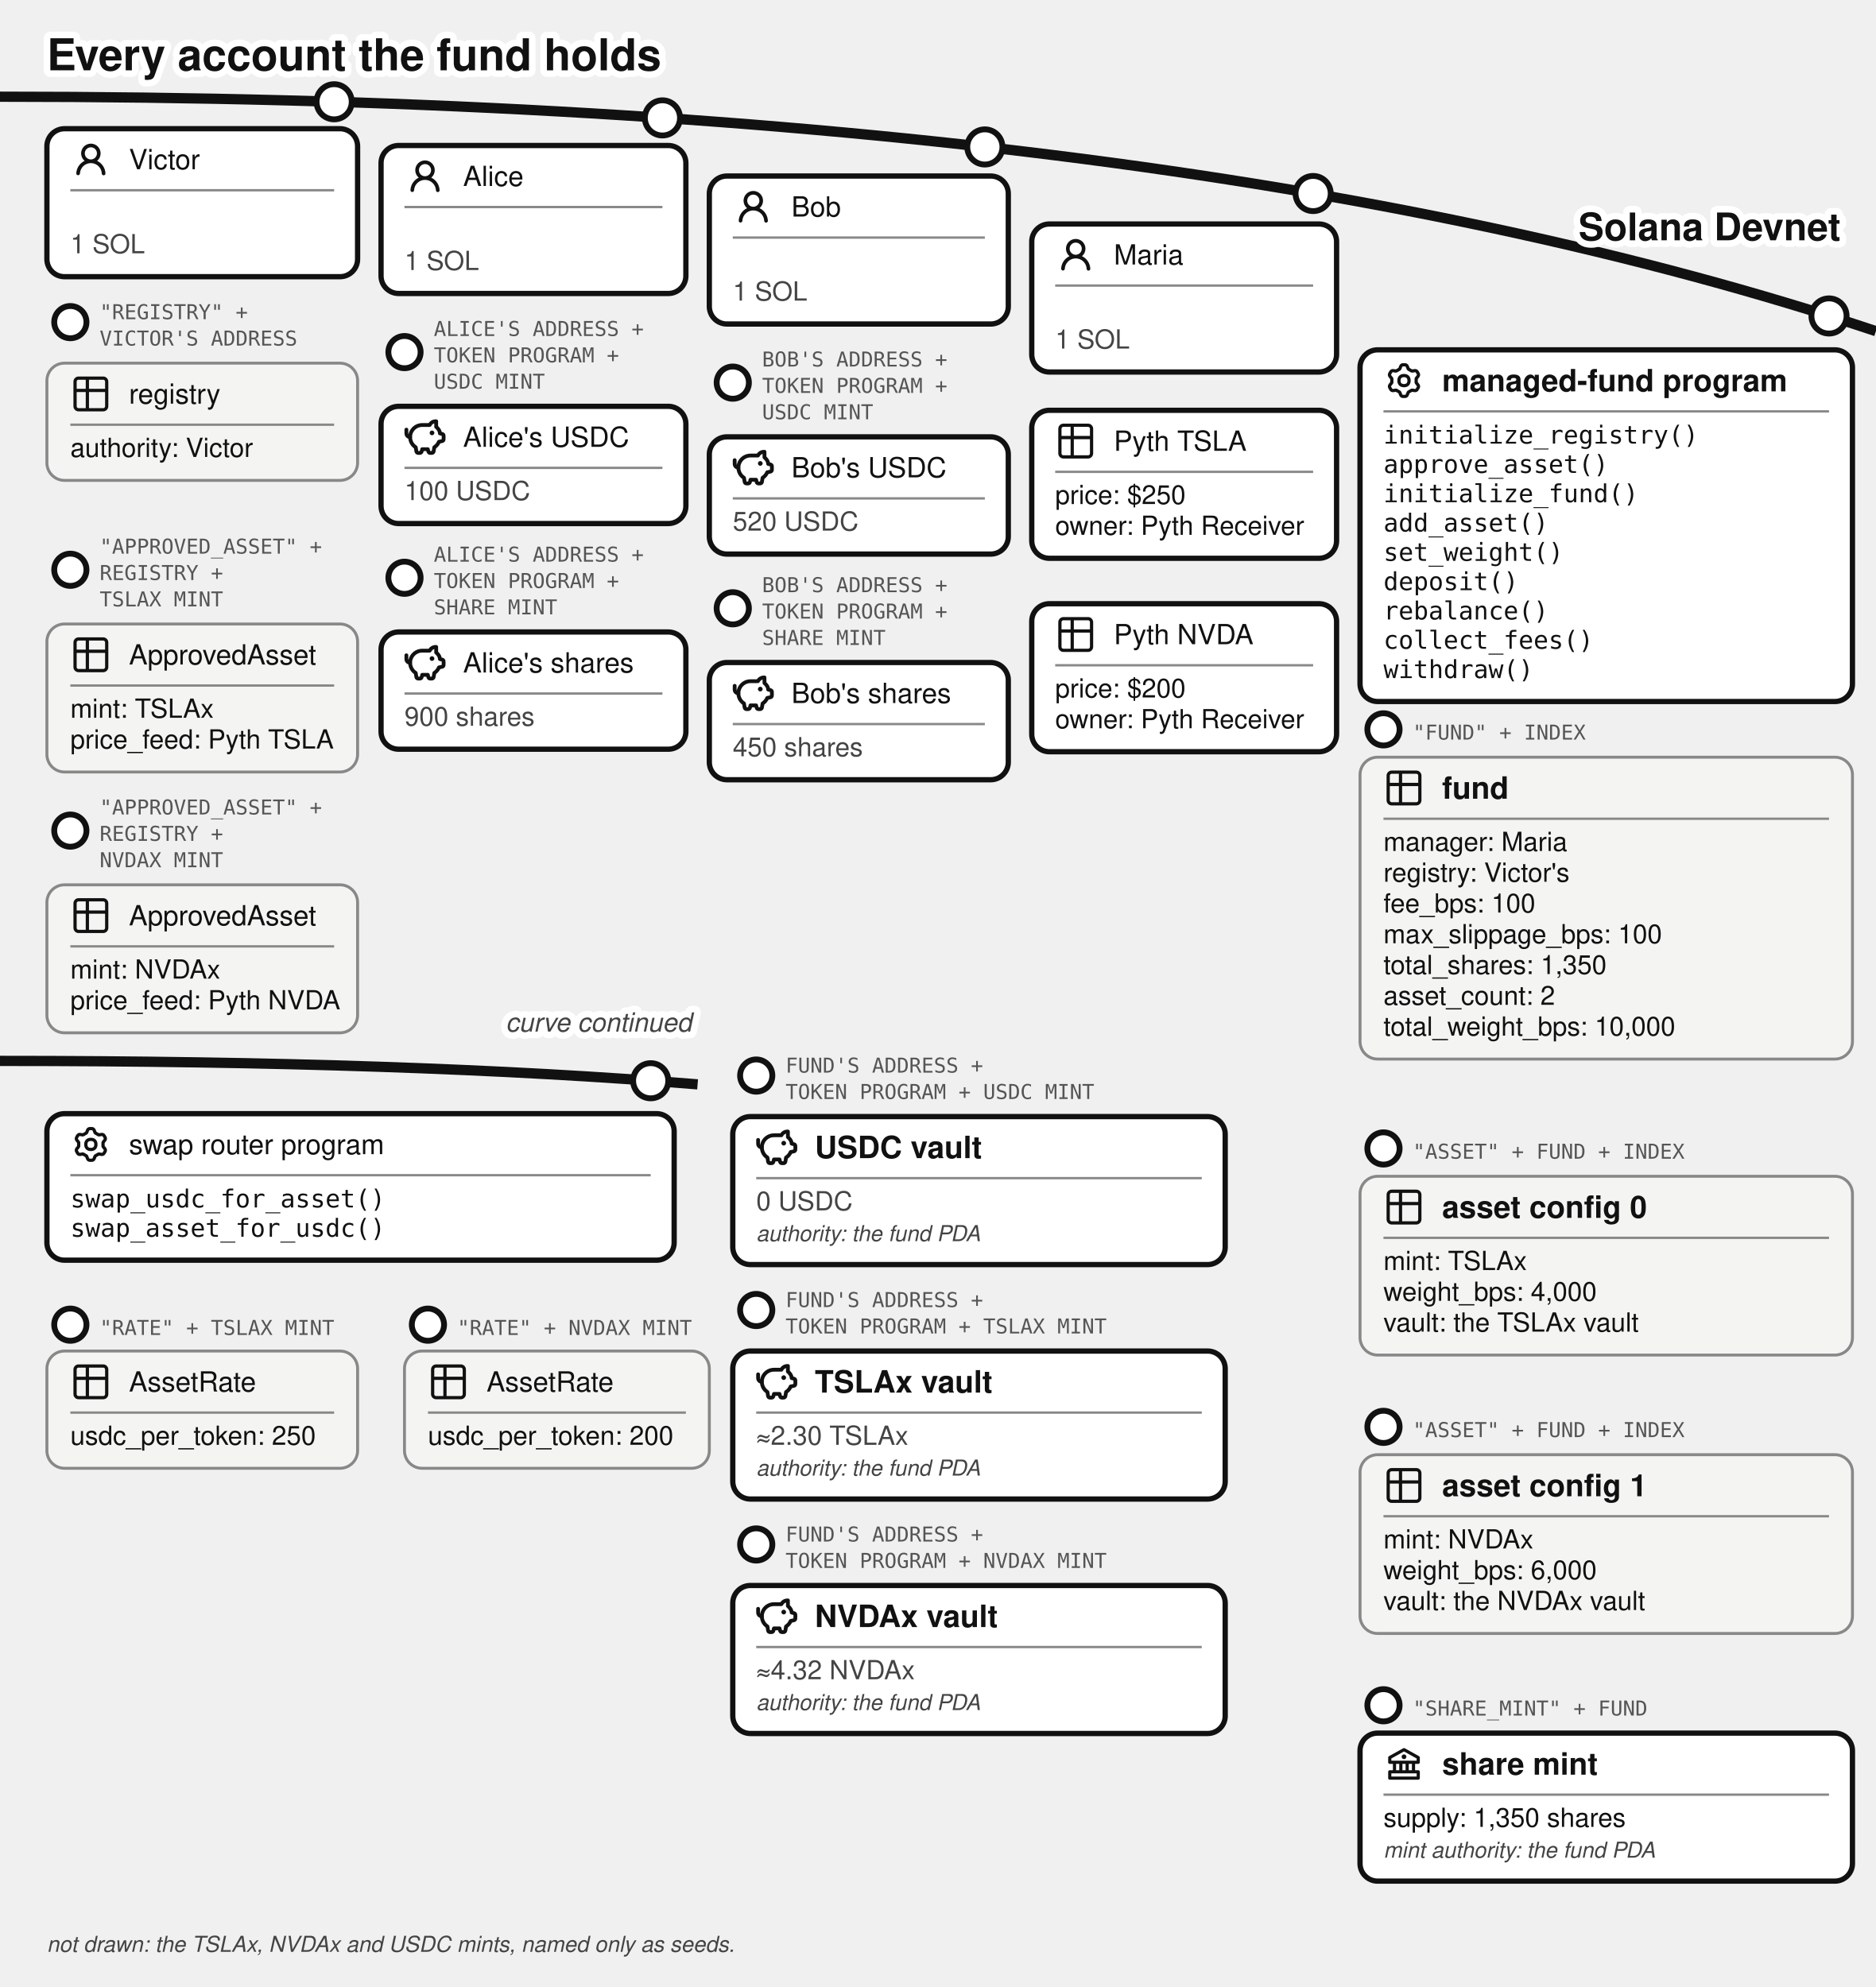
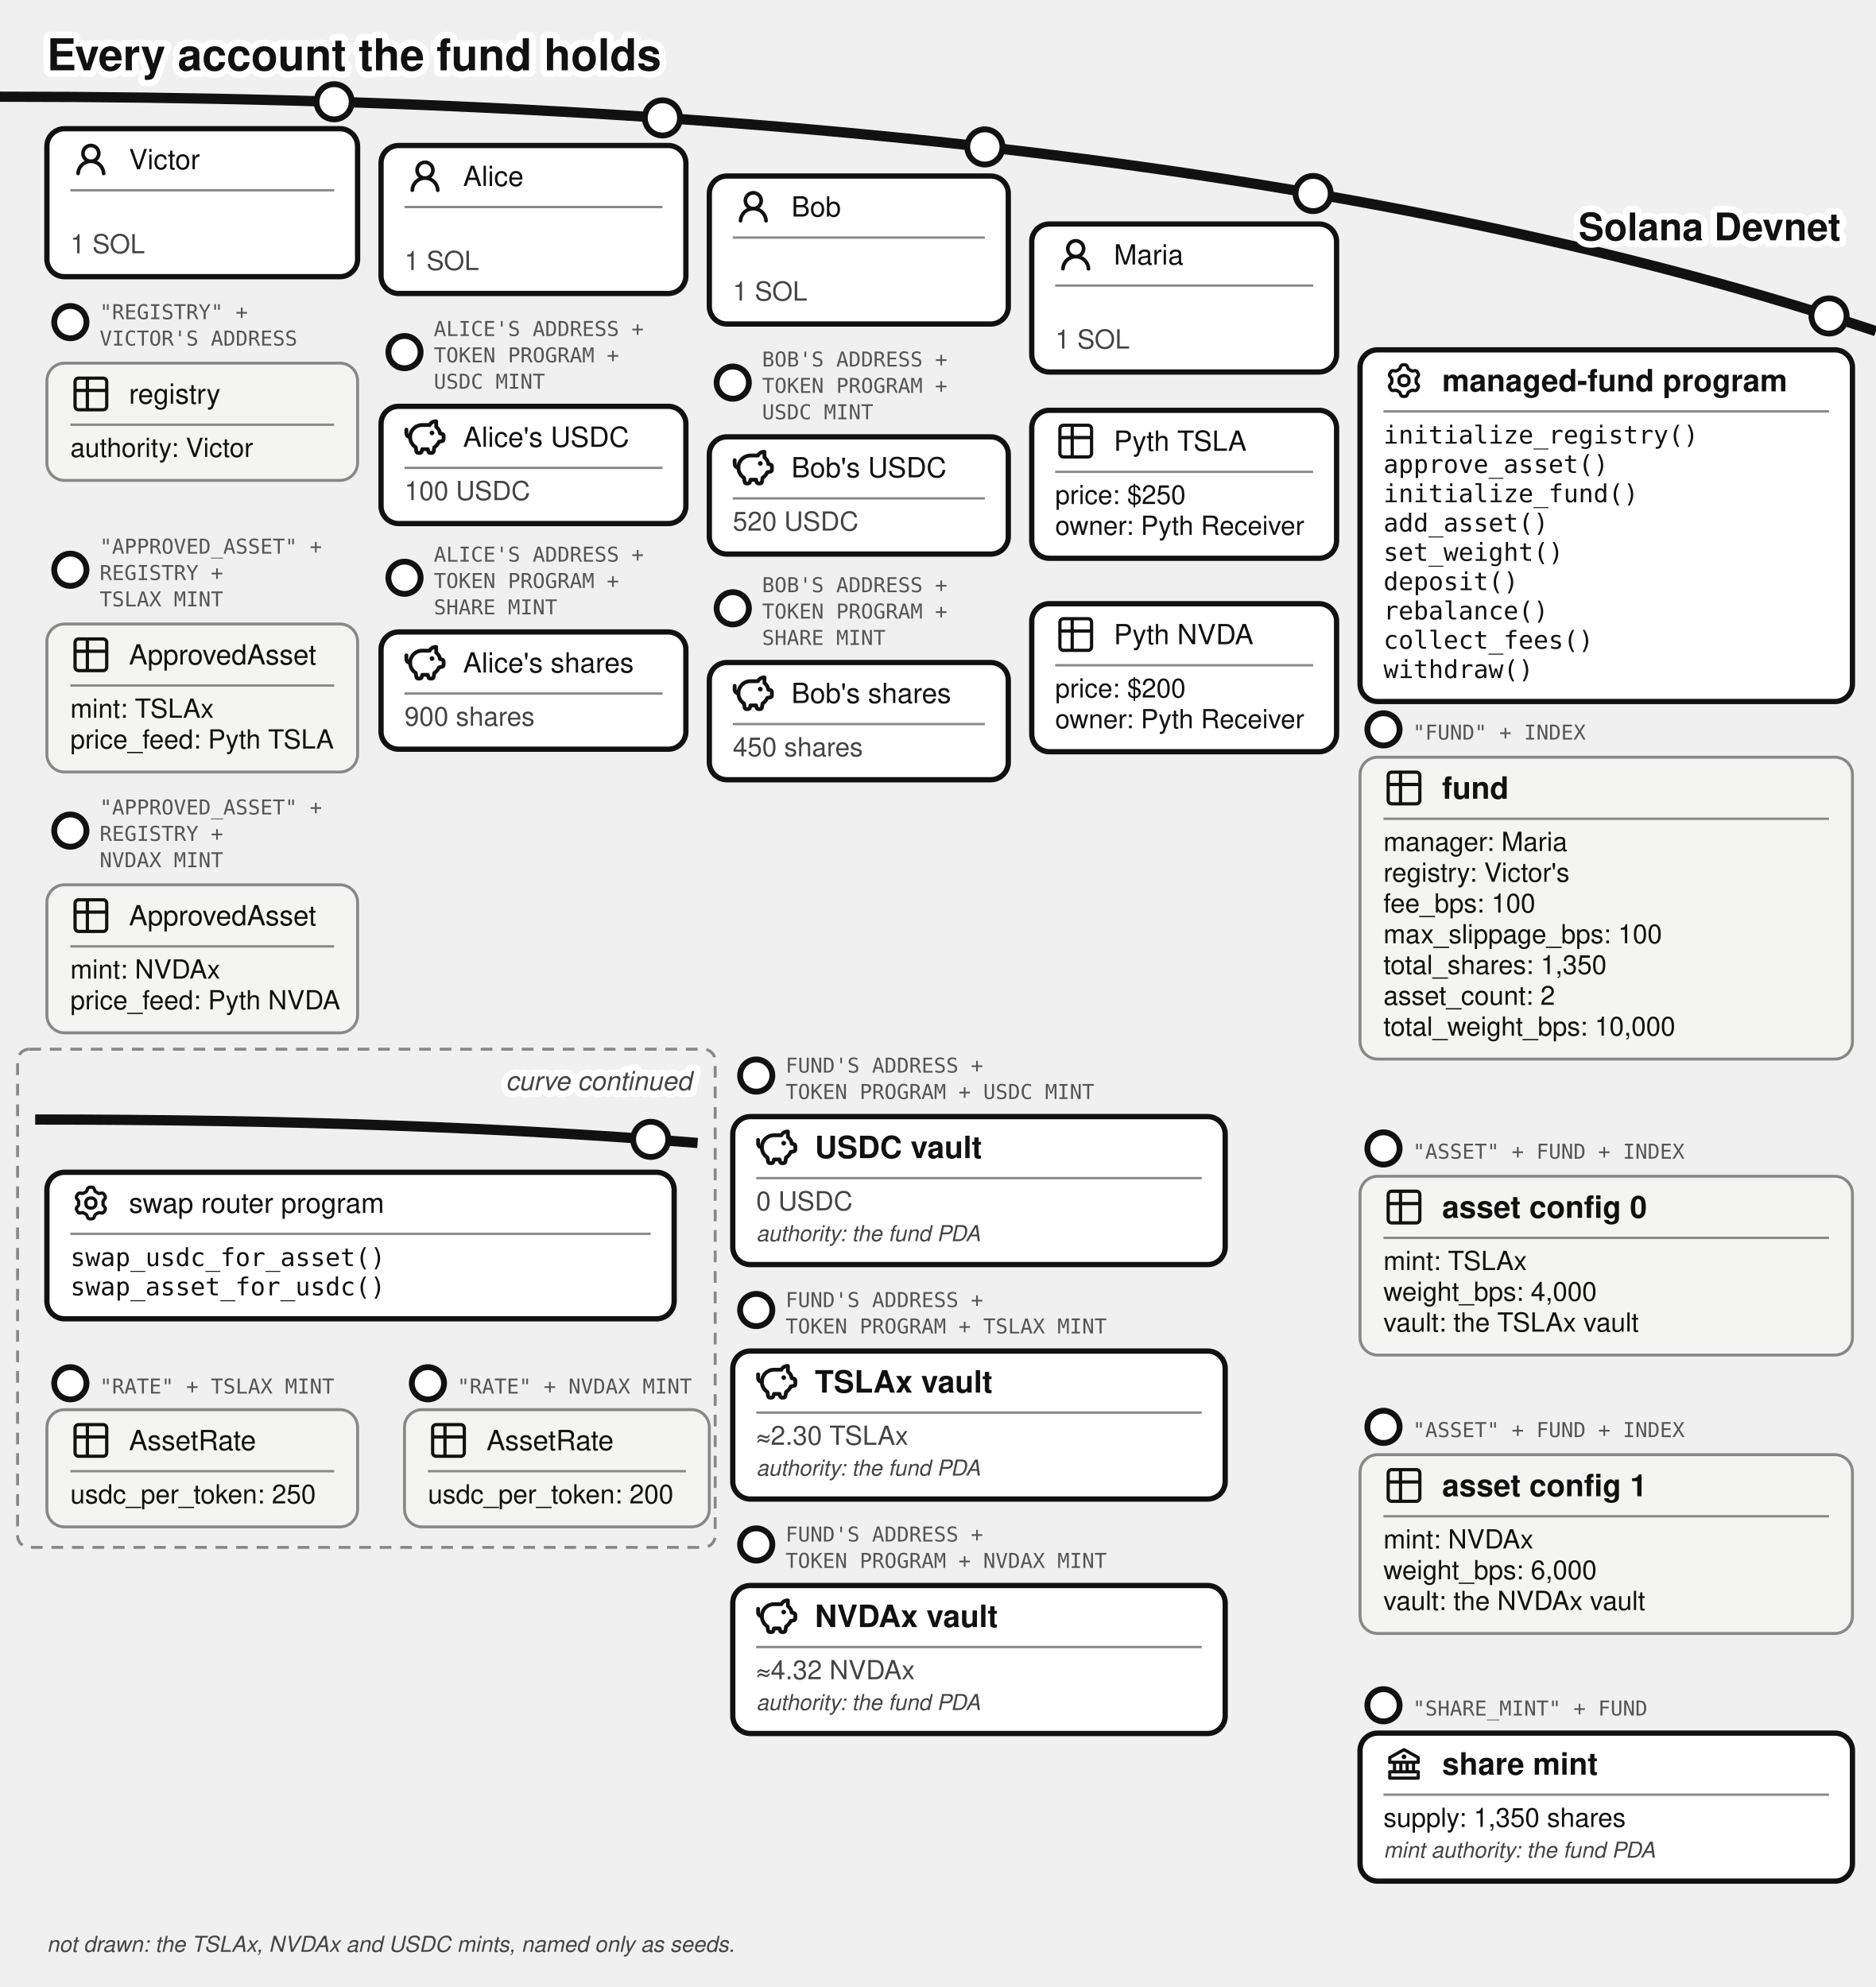
<svg xmlns="http://www.w3.org/2000/svg" viewBox="0 0 640 678" font-family="'Denim INK', Helvetica, Arial, sans-serif" fill="#111">
  <text stroke="#fff" stroke-width="4.5" paint-order="stroke" stroke-linejoin="round" x="16" y="24" font-size="15" font-weight="bold">Every account the fund holds</text>
  <path d="M 0,33 Q 400,33 640,113" fill="none" stroke="#111" stroke-width="3.5" />
  <text stroke="#fff" stroke-width="4.5" paint-order="stroke" stroke-linejoin="round" x="628" y="82" font-size="13" fill="#111" font-weight="bold" text-anchor="end">Solana Devnet</text>
  <g>
    <circle cx="114" cy="34.724" r="6" fill="#fff" stroke="#111" stroke-width="2" />
    <rect x="16" y="43.917" width="106" height="50.5" rx="6" fill="#fff" stroke="#111" stroke-width="1.8" />
    <g transform="translate(24,47.4168)">
      <g transform="translate(0.36,0.767) scale(0.8301)" fill="#111">
        <path d="M10.561 8.073a6 6 0 0 1 3.432 5.142a.75.75 0 1 1-1.498.07a4.5 4.5 0 0 0-8.99 0a.75.75 0 0 1-1.498-.07a6 6 0 0 1 3.431-5.142a3.999 3.999 0 1 1 5.123 0M10.5 5a2.5 2.5 0 1 0-5 0a2.5 2.5 0 0 0 5 0" />
      </g>
    </g>
    <text x="44" y="57.742" font-size="9.5">Victor</text>
    <line x1="24" y1="64.917" x2="114" y2="64.917" stroke="#888" stroke-width="0.8" />
    <text x="24" y="86.417" font-size="9" fill="#444">1 SOL</text>
  </g>
  <g>
    <circle cx="24" cy="109.917" r="5.5" fill="#fff" stroke="#111" stroke-width="2" />
    <text x="34" y="108.917" font-size="7" font-family="'DejaVu Sans Mono', monospace" fill="#555">"REGISTRY" +</text>
    <text x="34" y="117.917" font-size="7" font-family="'DejaVu Sans Mono', monospace" fill="#555">VICTOR'S ADDRESS</text>
    <rect x="16" y="123.917" width="106" height="40" rx="6" fill="#f4f4f2" stroke="#888" />
    <g transform="translate(24,127.417)">
      <g transform="translate(-0.195,-0.195) scale(0.6)" fill="none" stroke="#111" stroke-linecap="round" stroke-linejoin="round" stroke-width="1.843">
        <path d="M3 5a2 2 0 0 1 2-2h14a2 2 0 0 1 2 2v14a2 2 0 0 1-2 2H5a2 2 0 0 1-2-2zm0 5h18M10 3v18" />
      </g>
    </g>
    <text x="44" y="137.742" font-size="9.5">registry</text>
    <line x1="24" y1="144.917" x2="114" y2="144.917" stroke="#888" stroke-width="0.8" />
    <text x="24" y="155.917" font-size="9">authority: Victor</text>
  </g>
  <g>
    <circle cx="24" cy="194.417" r="5.5" fill="#fff" stroke="#111" stroke-width="2" />
    <text x="34" y="188.917" font-size="7" font-family="'DejaVu Sans Mono', monospace" fill="#555">"APPROVED_ASSET" +</text>
    <text x="34" y="197.917" font-size="7" font-family="'DejaVu Sans Mono', monospace" fill="#555">REGISTRY +</text>
    <text x="34" y="206.917" font-size="7" font-family="'DejaVu Sans Mono', monospace" fill="#555">TSLAX MINT</text>
    <rect x="16" y="212.917" width="106" height="50.5" rx="6" fill="#f4f4f2" stroke="#888" />
    <g transform="translate(24,216.417)">
      <g transform="translate(-0.195,-0.195) scale(0.6)" fill="none" stroke="#111" stroke-linecap="round" stroke-linejoin="round" stroke-width="1.843">
        <path d="M3 5a2 2 0 0 1 2-2h14a2 2 0 0 1 2 2v14a2 2 0 0 1-2 2H5a2 2 0 0 1-2-2zm0 5h18M10 3v18" />
      </g>
    </g>
    <text x="44" y="226.742" font-size="9.5">ApprovedAsset</text>
    <line x1="24" y1="233.917" x2="114" y2="233.917" stroke="#888" stroke-width="0.8" />
    <text x="24" y="244.917" font-size="9">mint: TSLAx</text>
    <text x="24" y="255.417" font-size="9">price_feed: Pyth TSLA</text>
  </g>
  <g>
    <circle cx="24" cy="283.417" r="5.5" fill="#fff" stroke="#111" stroke-width="2" />
    <text x="34" y="277.917" font-size="7" font-family="'DejaVu Sans Mono', monospace" fill="#555">"APPROVED_ASSET" +</text>
    <text x="34" y="286.917" font-size="7" font-family="'DejaVu Sans Mono', monospace" fill="#555">REGISTRY +</text>
    <text x="34" y="295.917" font-size="7" font-family="'DejaVu Sans Mono', monospace" fill="#555">NVDAX MINT</text>
    <rect x="16" y="301.917" width="106" height="50.5" rx="6" fill="#f4f4f2" stroke="#888" />
    <g transform="translate(24,305.417)">
      <g transform="translate(-0.195,-0.195) scale(0.6)" fill="none" stroke="#111" stroke-linecap="round" stroke-linejoin="round" stroke-width="1.843">
        <path d="M3 5a2 2 0 0 1 2-2h14a2 2 0 0 1 2 2v14a2 2 0 0 1-2 2H5a2 2 0 0 1-2-2zm0 5h18M10 3v18" />
      </g>
    </g>
    <text x="44" y="315.742" font-size="9.5">ApprovedAsset</text>
    <line x1="24" y1="322.917" x2="114" y2="322.917" stroke="#888" stroke-width="0.8" />
    <text x="24" y="333.917" font-size="9">mint: NVDAx</text>
    <text x="24" y="344.417" font-size="9">price_feed: Pyth NVDA</text>
  </g>
  <g>
    <circle cx="226" cy="40.227" r="6" fill="#fff" stroke="#111" stroke-width="2" />
    <rect x="130" y="49.644" width="104" height="50.5" rx="6" fill="#fff" stroke="#111" stroke-width="1.8" />
    <g transform="translate(138,53.1439)">
      <g transform="translate(0.36,0.767) scale(0.8301)" fill="#111">
        <path d="M10.561 8.073a6 6 0 0 1 3.432 5.142a.75.75 0 1 1-1.498.07a4.5 4.5 0 0 0-8.99 0a.75.75 0 0 1-1.498-.07a6 6 0 0 1 3.431-5.142a3.999 3.999 0 1 1 5.123 0M10.5 5a2.5 2.5 0 1 0-5 0a2.5 2.5 0 0 0 5 0" />
      </g>
    </g>
    <text x="158" y="63.469" font-size="9.5">Alice</text>
    <line x1="138" y1="70.644" x2="226" y2="70.644" stroke="#888" stroke-width="0.8" />
    <text x="138" y="92.144" font-size="9" fill="#444">1 SOL</text>
  </g>
  <g>
    <circle cx="138" cy="120.144" r="5.5" fill="#fff" stroke="#111" stroke-width="2" />
    <text x="148" y="114.644" font-size="7" font-family="'DejaVu Sans Mono', monospace" fill="#555">ALICE'S ADDRESS +</text>
    <text x="148" y="123.644" font-size="7" font-family="'DejaVu Sans Mono', monospace" fill="#555">TOKEN PROGRAM +</text>
    <text x="148" y="132.644" font-size="7" font-family="'DejaVu Sans Mono', monospace" fill="#555">USDC MINT</text>
    <rect x="130" y="138.644" width="104" height="40" rx="6" fill="#fff" stroke="#111" stroke-width="1.8" />
    <g transform="translate(138,142.144)">
      <g transform="translate(-0.624,-0.624) scale(0.6353)" fill="none" stroke="#111" stroke-linecap="round" stroke-linejoin="round" stroke-width="2.047">
        <path d="M14.5 5.5h-4A6.5 6.5 0 0 0 7 17.478l.288 1.738c.07.423.105.635.202.798a1 1 0 0 0 .49.416c.178.07.392.07.822.07c.397 0 .596 0 .764-.062a1 1 0 0 0 .479-.374c.1-.148.15-.34.246-.727l.209-.837h3l.21.837c.096.386.144.58.245.727a1 1 0 0 0 .479.374c.168.062.367.062.764.062c.43 0 .644 0 .821-.07a1 1 0 0 0 .49-.416c.098-.163.133-.375.203-.798L17 17.478a6.5 6.5 0 0 0 2.502-2.978l.89-.178c.77-.154 1.155-.231 1.381-.508c.227-.276.227-.669.227-1.453v-.3c0-.75 0-1.124-.212-1.396c-.212-.27-.575-.362-1.303-.544L20 10c0-1.5-1.167-2.833-2-3.5v-3h-.264c-1.37 0-2.623.774-3.236 2" />
        <path d="M15.875 9.75h-.125m.25 0a.25.25 0 1 1-.5 0a.25.25 0 0 1 .5 0M2 8v2a2 2 0 0 0 2 2" />
      </g>
    </g>
    <text x="158" y="152.469" font-size="9.5">Alice's USDC</text>
    <line x1="138" y1="159.644" x2="226" y2="159.644" stroke="#888" stroke-width="0.8" />
    <text x="138" y="170.644" font-size="9" fill="#444">100 USDC</text>
  </g>
  <g>
    <circle cx="138" cy="197.144" r="5.5" fill="#fff" stroke="#111" stroke-width="2" />
    <text x="148" y="191.644" font-size="7" font-family="'DejaVu Sans Mono', monospace" fill="#555">ALICE'S ADDRESS +</text>
    <text x="148" y="200.644" font-size="7" font-family="'DejaVu Sans Mono', monospace" fill="#555">TOKEN PROGRAM +</text>
    <text x="148" y="209.644" font-size="7" font-family="'DejaVu Sans Mono', monospace" fill="#555">SHARE MINT</text>
    <rect x="130" y="215.644" width="104" height="40" rx="6" fill="#fff" stroke="#111" stroke-width="1.8" />
    <g transform="translate(138,219.144)">
      <g transform="translate(-0.624,-0.624) scale(0.6353)" fill="none" stroke="#111" stroke-linecap="round" stroke-linejoin="round" stroke-width="2.047">
        <path d="M14.5 5.5h-4A6.5 6.5 0 0 0 7 17.478l.288 1.738c.07.423.105.635.202.798a1 1 0 0 0 .49.416c.178.07.392.07.822.07c.397 0 .596 0 .764-.062a1 1 0 0 0 .479-.374c.1-.148.15-.34.246-.727l.209-.837h3l.21.837c.096.386.144.58.245.727a1 1 0 0 0 .479.374c.168.062.367.062.764.062c.43 0 .644 0 .821-.07a1 1 0 0 0 .49-.416c.098-.163.133-.375.203-.798L17 17.478a6.5 6.5 0 0 0 2.502-2.978l.89-.178c.77-.154 1.155-.231 1.381-.508c.227-.276.227-.669.227-1.453v-.3c0-.75 0-1.124-.212-1.396c-.212-.27-.575-.362-1.303-.544L20 10c0-1.5-1.167-2.833-2-3.5v-3h-.264c-1.37 0-2.623.774-3.236 2" />
        <path d="M15.875 9.75h-.125m.25 0a.25.25 0 1 1-.5 0a.25.25 0 0 1 .5 0M2 8v2a2 2 0 0 0 2 2" />
      </g>
    </g>
    <text x="158" y="229.469" font-size="9.5">Alice's shares</text>
    <line x1="138" y1="236.644" x2="226" y2="236.644" stroke="#888" stroke-width="0.8" />
    <text x="138" y="247.644" font-size="9" fill="#444">900 shares</text>
  </g>
  <g>
    <circle cx="336" cy="50.138" r="6" fill="#fff" stroke="#111" stroke-width="2" />
    <rect x="242" y="60.062" width="102" height="50.5" rx="6" fill="#fff" stroke="#111" stroke-width="1.8" />
    <g transform="translate(250,63.5617)">
      <g transform="translate(0.36,0.767) scale(0.8301)" fill="#111">
        <path d="M10.561 8.073a6 6 0 0 1 3.432 5.142a.75.75 0 1 1-1.498.07a4.5 4.5 0 0 0-8.99 0a.75.75 0 0 1-1.498-.07a6 6 0 0 1 3.431-5.142a3.999 3.999 0 1 1 5.123 0M10.5 5a2.5 2.5 0 1 0-5 0a2.5 2.5 0 0 0 5 0" />
      </g>
    </g>
    <text x="270" y="73.887" font-size="9.5">Bob</text>
    <line x1="250" y1="81.062" x2="336" y2="81.062" stroke="#888" stroke-width="0.8" />
    <text x="250" y="102.562" font-size="9" fill="#444">1 SOL</text>
  </g>
  <g>
    <circle cx="250" cy="130.562" r="5.5" fill="#fff" stroke="#111" stroke-width="2" />
    <text x="260" y="125.062" font-size="7" font-family="'DejaVu Sans Mono', monospace" fill="#555">BOB'S ADDRESS +</text>
    <text x="260" y="134.062" font-size="7" font-family="'DejaVu Sans Mono', monospace" fill="#555">TOKEN PROGRAM +</text>
    <text x="260" y="143.062" font-size="7" font-family="'DejaVu Sans Mono', monospace" fill="#555">USDC MINT</text>
    <rect x="242" y="149.062" width="102" height="40" rx="6" fill="#fff" stroke="#111" stroke-width="1.8" />
    <g transform="translate(250,152.562)">
      <g transform="translate(-0.624,-0.624) scale(0.6353)" fill="none" stroke="#111" stroke-linecap="round" stroke-linejoin="round" stroke-width="2.047">
        <path d="M14.5 5.5h-4A6.5 6.5 0 0 0 7 17.478l.288 1.738c.07.423.105.635.202.798a1 1 0 0 0 .49.416c.178.07.392.07.822.07c.397 0 .596 0 .764-.062a1 1 0 0 0 .479-.374c.1-.148.15-.34.246-.727l.209-.837h3l.21.837c.096.386.144.58.245.727a1 1 0 0 0 .479.374c.168.062.367.062.764.062c.43 0 .644 0 .821-.07a1 1 0 0 0 .49-.416c.098-.163.133-.375.203-.798L17 17.478a6.5 6.5 0 0 0 2.502-2.978l.89-.178c.77-.154 1.155-.231 1.381-.508c.227-.276.227-.669.227-1.453v-.3c0-.75 0-1.124-.212-1.396c-.212-.27-.575-.362-1.303-.544L20 10c0-1.5-1.167-2.833-2-3.5v-3h-.264c-1.37 0-2.623.774-3.236 2" />
        <path d="M15.875 9.75h-.125m.25 0a.25.25 0 1 1-.5 0a.25.25 0 0 1 .5 0M2 8v2a2 2 0 0 0 2 2" />
      </g>
    </g>
    <text x="270" y="162.887" font-size="9.5">Bob's USDC</text>
    <line x1="250" y1="170.062" x2="336" y2="170.062" stroke="#888" stroke-width="0.8" />
    <text x="250" y="181.062" font-size="9" fill="#444">520 USDC</text>
  </g>
  <g>
    <circle cx="250" cy="207.562" r="5.5" fill="#fff" stroke="#111" stroke-width="2" />
    <text x="260" y="202.062" font-size="7" font-family="'DejaVu Sans Mono', monospace" fill="#555">BOB'S ADDRESS +</text>
    <text x="260" y="211.062" font-size="7" font-family="'DejaVu Sans Mono', monospace" fill="#555">TOKEN PROGRAM +</text>
    <text x="260" y="220.062" font-size="7" font-family="'DejaVu Sans Mono', monospace" fill="#555">SHARE MINT</text>
    <rect x="242" y="226.062" width="102" height="40" rx="6" fill="#fff" stroke="#111" stroke-width="1.8" />
    <g transform="translate(250,229.562)">
      <g transform="translate(-0.624,-0.624) scale(0.6353)" fill="none" stroke="#111" stroke-linecap="round" stroke-linejoin="round" stroke-width="2.047">
        <path d="M14.5 5.5h-4A6.5 6.5 0 0 0 7 17.478l.288 1.738c.07.423.105.635.202.798a1 1 0 0 0 .49.416c.178.07.392.07.822.07c.397 0 .596 0 .764-.062a1 1 0 0 0 .479-.374c.1-.148.15-.34.246-.727l.209-.837h3l.21.837c.096.386.144.58.245.727a1 1 0 0 0 .479.374c.168.062.367.062.764.062c.43 0 .644 0 .821-.07a1 1 0 0 0 .49-.416c.098-.163.133-.375.203-.798L17 17.478a6.5 6.5 0 0 0 2.502-2.978l.89-.178c.77-.154 1.155-.231 1.381-.508c.227-.276.227-.669.227-1.453v-.3c0-.75 0-1.124-.212-1.396c-.212-.27-.575-.362-1.303-.544L20 10c0-1.5-1.167-2.833-2-3.5v-3h-.264c-1.37 0-2.623.774-3.236 2" />
        <path d="M15.875 9.75h-.125m.25 0a.25.25 0 1 1-.5 0a.25.25 0 0 1 .5 0M2 8v2a2 2 0 0 0 2 2" />
      </g>
    </g>
    <text x="270" y="239.887" font-size="9.5">Bob's shares</text>
    <line x1="250" y1="247.062" x2="336" y2="247.062" stroke="#888" stroke-width="0.8" />
    <text x="250" y="258.062" font-size="9" fill="#444">450 shares</text>
  </g>
  <g>
    <circle cx="448" cy="66.033" r="6" fill="#fff" stroke="#111" stroke-width="2" />
    <rect x="352" y="76.436" width="104" height="50.5" rx="6" fill="#fff" stroke="#111" stroke-width="1.8" />
    <g transform="translate(360,79.9364)">
      <g transform="translate(0.36,0.767) scale(0.8301)" fill="#111">
        <path d="M10.561 8.073a6 6 0 0 1 3.432 5.142a.75.75 0 1 1-1.498.07a4.5 4.5 0 0 0-8.99 0a.75.75 0 0 1-1.498-.07a6 6 0 0 1 3.431-5.142a3.999 3.999 0 1 1 5.123 0M10.5 5a2.5 2.5 0 1 0-5 0a2.5 2.5 0 0 0 5 0" />
      </g>
    </g>
    <text x="380" y="90.261" font-size="9.5">Maria</text>
    <line x1="360" y1="97.436" x2="448" y2="97.436" stroke="#888" stroke-width="0.8" />
    <text x="360" y="118.936" font-size="9" fill="#444">1 SOL</text>
  </g>
  <g>
    <rect x="352" y="140" width="104" height="50.5" rx="6" fill="#fff" stroke="#111" stroke-width="1.8" />
    <g transform="translate(360,143.5)">
      <g transform="translate(-0.195,-0.195) scale(0.6)" fill="none" stroke="#111" stroke-linecap="round" stroke-linejoin="round" stroke-width="1.843">
        <path d="M3 5a2 2 0 0 1 2-2h14a2 2 0 0 1 2 2v14a2 2 0 0 1-2 2H5a2 2 0 0 1-2-2zm0 5h18M10 3v18" />
      </g>
    </g>
    <text x="380" y="153.825" font-size="9.5">Pyth TSLA</text>
    <line x1="360" y1="161" x2="448" y2="161" stroke="#888" stroke-width="0.8" />
    <text x="360" y="172" font-size="9">price: $250</text>
  </g>
  <g>
    <text x="360" y="182.5" font-size="9">owner: Pyth Receiver</text>
    <rect x="352" y="206" width="104" height="50.5" rx="6" fill="#fff" stroke="#111" stroke-width="1.8" />
    <g transform="translate(360,209.5)">
      <g transform="translate(-0.195,-0.195) scale(0.6)" fill="none" stroke="#111" stroke-linecap="round" stroke-linejoin="round" stroke-width="1.843">
        <path d="M3 5a2 2 0 0 1 2-2h14a2 2 0 0 1 2 2v14a2 2 0 0 1-2 2H5a2 2 0 0 1-2-2zm0 5h18M10 3v18" />
      </g>
    </g>
    <text x="380" y="219.825" font-size="9.5">Pyth NVDA</text>
    <line x1="360" y1="227" x2="448" y2="227" stroke="#888" stroke-width="0.8" />
    <text x="360" y="238" font-size="9">price: $200</text>
  </g>
  <g>
    <circle cx="624" cy="107.812" r="6" fill="#fff" stroke="#111" stroke-width="2" />
    <text x="360" y="248.5" font-size="9">owner: Pyth Receiver</text>
    <rect x="464" y="119.37" width="168" height="120" rx="6" fill="#fff" stroke="#111" stroke-width="1.8" />
    <g transform="translate(472,122.87)">
      <g transform="translate(0.951,0.952) scale(0.864)" fill="none" stroke="#111" stroke-linecap="round" stroke-linejoin="round" stroke-width="1.28">
        <path d="M11.808 7.727c0 .05.017.1.048.14l.667.84a.96.96 0 0 1 .082 1.08l-.392.676a.96.96 0 0 1-.975.47l-1.063-.16a.23.23 0 0 0-.145.027l-1.26.727a.23.23 0 0 0-.096.112l-.392 1a.96.96 0 0 1-.893.611h-.782a.96.96 0 0 1-.893-.61l-.392-1a.23.23 0 0 0-.096-.113L3.967 10.8a.23.23 0 0 0-.145-.028l-1.063.162a.96.96 0 0 1-.976-.47l-.39-.677a.96.96 0 0 1 .08-1.08l.67-.84a.22.22 0 0 0 .05-.14V6.273c0-.05-.018-.1-.05-.14l-.67-.84a.96.96 0 0 1-.08-1.08l.39-.676a.96.96 0 0 1 .976-.47l1.06.16a.23.23 0 0 0 .145-.027l1.262-.73a.23.23 0 0 0 .096-.113l.394-.996A.96.96 0 0 1 6.61.75h.784a.96.96 0 0 1 .893.61l.392.997q.028.075.096.116l1.26.727a.23.23 0 0 0 .145.028l1.062-.162a.96.96 0 0 1 .976.47l.391.677a.96.96 0 0 1-.081 1.08l-.67.84a.22.22 0 0 0-.049.14v1.454Z" />
        <path d="M7 8.996c1.277 0 1.996-.719 1.996-1.996S8.277 5.004 7 5.004S5.004 5.723 5.004 7S5.723 8.996 7 8.996" />
      </g>
    </g>
    <text x="492" y="133.545" font-size="10.5" font-weight="bold">managed-fund program</text>
    <line x1="472" y1="140.37" x2="624" y2="140.37" stroke="#888" stroke-width="0.8" />
    <text x="472" y="151.37" font-size="8.5" font-family="'DejaVu Sans Mono', Menlo, monospace">initialize_registry()</text>
    <text x="472" y="161.37" font-size="8.5" font-family="'DejaVu Sans Mono', Menlo, monospace">approve_asset()</text>
    <text x="472" y="171.37" font-size="8.5" font-family="'DejaVu Sans Mono', Menlo, monospace">initialize_fund()</text>
    <text x="472" y="181.37" font-size="8.5" font-family="'DejaVu Sans Mono', Menlo, monospace">add_asset()</text>
    <text x="472" y="191.37" font-size="8.5" font-family="'DejaVu Sans Mono', Menlo, monospace">set_weight()</text>
    <text x="472" y="201.37" font-size="8.5" font-family="'DejaVu Sans Mono', Menlo, monospace">deposit()</text>
    <text x="472" y="211.37" font-size="8.5" font-family="'DejaVu Sans Mono', Menlo, monospace">rebalance()</text>
    <text x="472" y="221.37" font-size="8.5" font-family="'DejaVu Sans Mono', Menlo, monospace">collect_fees()</text>
    <text x="472" y="231.37" font-size="8.5" font-family="'DejaVu Sans Mono', Menlo, monospace">withdraw()</text>
  </g>
  <g>
    <circle cx="472" cy="248.87" r="5.5" fill="#fff" stroke="#111" stroke-width="2" />
    <text x="482" y="252.37" font-size="7" font-family="'DejaVu Sans Mono', monospace" fill="#555">"FUND" + INDEX</text>
    <rect x="464" y="258.37" width="168" height="103" rx="6" fill="#f4f4f2" stroke="#888" />
    <g transform="translate(472,261.87)">
      <g transform="translate(-0.195,-0.195) scale(0.6)" fill="none" stroke="#111" stroke-linecap="round" stroke-linejoin="round" stroke-width="1.843">
        <path d="M3 5a2 2 0 0 1 2-2h14a2 2 0 0 1 2 2v14a2 2 0 0 1-2 2H5a2 2 0 0 1-2-2zm0 5h18M10 3v18" />
      </g>
    </g>
    <text x="492" y="272.545" font-size="10.5" font-weight="bold">fund</text>
    <line x1="472" y1="279.37" x2="624" y2="279.37" stroke="#888" stroke-width="0.8" />
    <text x="472" y="290.37" font-size="9">manager: Maria</text>
    <text x="472" y="300.87" font-size="9">registry: Victor's</text>
    <text x="472" y="311.37" font-size="9">fee_bps: 100</text>
    <text x="472" y="321.87" font-size="9">max_slippage_bps: 100</text>
    <text x="472" y="332.37" font-size="9">total_shares: 1,350</text>
    <text x="472" y="342.87" font-size="9">asset_count: 2</text>
    <text x="472" y="353.37" font-size="9">total_weight_bps: 10,000</text>
  </g>
  <g>
    <circle cx="472" cy="391.87" r="5.5" fill="#fff" stroke="#111" stroke-width="2" />
    <text x="482" y="395.37" font-size="7" font-family="'DejaVu Sans Mono', monospace" fill="#555">"ASSET" + FUND + INDEX</text>
    <rect x="464" y="401.37" width="168" height="61" rx="6" fill="#f4f4f2" stroke="#888" />
    <g transform="translate(472,404.87)">
      <g transform="translate(-0.195,-0.195) scale(0.6)" fill="none" stroke="#111" stroke-linecap="round" stroke-linejoin="round" stroke-width="1.843">
        <path d="M3 5a2 2 0 0 1 2-2h14a2 2 0 0 1 2 2v14a2 2 0 0 1-2 2H5a2 2 0 0 1-2-2zm0 5h18M10 3v18" />
      </g>
    </g>
    <text x="492" y="415.545" font-size="10.5" font-weight="bold">asset config 0</text>
    <line x1="472" y1="422.37" x2="624" y2="422.37" stroke="#888" stroke-width="0.8" />
    <text x="472" y="433.37" font-size="9">mint: TSLAx</text>
    <text x="472" y="443.87" font-size="9">weight_bps: 4,000</text>
    <text x="472" y="454.37" font-size="9">vault: the TSLAx vault</text>
  </g>
  <g>
    <circle cx="472" cy="486.87" r="5.5" fill="#fff" stroke="#111" stroke-width="2" />
    <text x="482" y="490.37" font-size="7" font-family="'DejaVu Sans Mono', monospace" fill="#555">"ASSET" + FUND + INDEX</text>
    <rect x="464" y="496.37" width="168" height="61" rx="6" fill="#f4f4f2" stroke="#888" />
    <g transform="translate(472,499.87)">
      <g transform="translate(-0.195,-0.195) scale(0.6)" fill="none" stroke="#111" stroke-linecap="round" stroke-linejoin="round" stroke-width="1.843">
        <path d="M3 5a2 2 0 0 1 2-2h14a2 2 0 0 1 2 2v14a2 2 0 0 1-2 2H5a2 2 0 0 1-2-2zm0 5h18M10 3v18" />
      </g>
    </g>
    <text x="492" y="510.545" font-size="10.5" font-weight="bold">asset config 1</text>
    <line x1="472" y1="517.37" x2="624" y2="517.37" stroke="#888" stroke-width="0.8" />
    <text x="472" y="528.37" font-size="9">mint: NVDAx</text>
    <text x="472" y="538.87" font-size="9">weight_bps: 6,000</text>
    <text x="472" y="549.37" font-size="9">vault: the NVDAx vault</text>
  </g>
  <g>
    <circle cx="472" cy="581.87" r="5.5" fill="#fff" stroke="#111" stroke-width="2" />
    <text x="482" y="585.37" font-size="7" font-family="'DejaVu Sans Mono', monospace" fill="#555">"SHARE_MINT" + FUND</text>
    <rect x="464" y="591.37" width="168" height="50.5" rx="6" fill="#fff" stroke="#111" stroke-width="1.8" />
    <g transform="translate(472,594.87)">
      <g transform="translate(0.52,0.519) scale(0.54)" fill="#111">
        <path d="m21.49 7.13l-9-5a.99.99 0 0 0-.97 0l-9.01 5C2.19 7.31 2 7.64 2 8v3c0 .55.45 1 1 1h2v4H3c-.55 0-1 .45-1 1v4c0 .55.45 1 1 1h18c.55 0 1-.45 1-1v-4c0-.55-.45-1-1-1h-2v-4h2c.55 0 1-.45 1-1V8a1 1 0 0 0-.51-.87M7 12h2v4H7zm6 0v4h-2v-4zm7 6v2H4v-2zm-3-2h-2v-4h2zm3-6H4V8.59l8-4.44l8 4.44z" />
        <path d="M12 6a1.5 1.5 0 1 0 0 3a1.5 1.5 0 1 0 0-3" />
      </g>
    </g>
    <text x="492" y="605.545" font-size="10.5" font-weight="bold">share mint</text>
    <line x1="472" y1="612.37" x2="624" y2="612.37" stroke="#888" stroke-width="0.8" />
    <text x="472" y="623.37" font-size="9">supply: 1,350 shares</text>
    <text x="472" y="633.87" font-size="7.5" font-style="italic" fill="#444">mint authority: the fund PDA</text>
  </g>
  <g transform="translate(-214,-230.37)">
    <g>
      <circle cx="472" cy="597.37" r="5.5" fill="#fff" stroke="#111" stroke-width="2" />
      <text x="482" y="596.37" font-size="7" font-family="'DejaVu Sans Mono', monospace" fill="#555">FUND'S ADDRESS +</text>
      <text x="482" y="605.37" font-size="7" font-family="'DejaVu Sans Mono', monospace" fill="#555">TOKEN PROGRAM + USDC MINT</text>
      <rect x="464" y="611.37" width="168" height="50.5" rx="6" fill="#fff" stroke="#111" stroke-width="1.8" />
      <g transform="translate(472,614.87)">
        <g transform="translate(-0.624,-0.624) scale(0.6353)" fill="none" stroke="#111" stroke-linecap="round" stroke-linejoin="round" stroke-width="2.047">
          <path d="M14.5 5.5h-4A6.5 6.5 0 0 0 7 17.478l.288 1.738c.07.423.105.635.202.798a1 1 0 0 0 .49.416c.178.07.392.07.822.07c.397 0 .596 0 .764-.062a1 1 0 0 0 .479-.374c.1-.148.15-.34.246-.727l.209-.837h3l.21.837c.096.386.144.58.245.727a1 1 0 0 0 .479.374c.168.062.367.062.764.062c.43 0 .644 0 .821-.07a1 1 0 0 0 .49-.416c.098-.163.133-.375.203-.798L17 17.478a6.5 6.5 0 0 0 2.502-2.978l.89-.178c.77-.154 1.155-.231 1.381-.508c.227-.276.227-.669.227-1.453v-.3c0-.75 0-1.124-.212-1.396c-.212-.27-.575-.362-1.303-.544L20 10c0-1.5-1.167-2.833-2-3.5v-3h-.264c-1.37 0-2.623.774-3.236 2" />
          <path d="M15.875 9.75h-.125m.25 0a.25.25 0 1 1-.5 0a.25.25 0 0 1 .5 0M2 8v2a2 2 0 0 0 2 2" />
        </g>
      </g>
      <text x="492" y="625.545" font-size="10.5" font-weight="bold">USDC vault</text>
      <line x1="472" y1="632.37" x2="624" y2="632.37" stroke="#888" stroke-width="0.8" />
      <text x="472" y="643.37" font-size="9" fill="#444">0 USDC</text>
      <text x="472" y="653.87" font-size="7.5" font-style="italic" fill="#444">authority: the fund PDA</text>
    </g>
    <g>
      <circle cx="472" cy="677.37" r="5.5" fill="#fff" stroke="#111" stroke-width="2" />
      <text x="482" y="676.37" font-size="7" font-family="'DejaVu Sans Mono', monospace" fill="#555">FUND'S ADDRESS +</text>
      <text x="482" y="685.37" font-size="7" font-family="'DejaVu Sans Mono', monospace" fill="#555">TOKEN PROGRAM + TSLAX MINT</text>
      <rect x="464" y="691.37" width="168" height="50.5" rx="6" fill="#fff" stroke="#111" stroke-width="1.8" />
      <g transform="translate(472,694.87)">
        <g transform="translate(-0.624,-0.624) scale(0.6353)" fill="none" stroke="#111" stroke-linecap="round" stroke-linejoin="round" stroke-width="2.047">
          <path d="M14.5 5.5h-4A6.5 6.5 0 0 0 7 17.478l.288 1.738c.07.423.105.635.202.798a1 1 0 0 0 .49.416c.178.07.392.07.822.07c.397 0 .596 0 .764-.062a1 1 0 0 0 .479-.374c.1-.148.15-.34.246-.727l.209-.837h3l.21.837c.096.386.144.58.245.727a1 1 0 0 0 .479.374c.168.062.367.062.764.062c.43 0 .644 0 .821-.07a1 1 0 0 0 .49-.416c.098-.163.133-.375.203-.798L17 17.478a6.5 6.5 0 0 0 2.502-2.978l.89-.178c.77-.154 1.155-.231 1.381-.508c.227-.276.227-.669.227-1.453v-.3c0-.75 0-1.124-.212-1.396c-.212-.27-.575-.362-1.303-.544L20 10c0-1.5-1.167-2.833-2-3.5v-3h-.264c-1.37 0-2.623.774-3.236 2" />
          <path d="M15.875 9.75h-.125m.25 0a.25.25 0 1 1-.5 0a.25.25 0 0 1 .5 0M2 8v2a2 2 0 0 0 2 2" />
        </g>
      </g>
      <text x="492" y="705.545" font-size="10.5" font-weight="bold">TSLAx vault</text>
      <line x1="472" y1="712.37" x2="624" y2="712.37" stroke="#888" stroke-width="0.8" />
      <text x="472" y="723.37" font-size="9" fill="#444">≈2.30 TSLAx</text>
      <text x="472" y="733.87" font-size="7.5" font-style="italic" fill="#444">authority: the fund PDA</text>
    </g>
    <g>
      <circle cx="472" cy="757.37" r="5.5" fill="#fff" stroke="#111" stroke-width="2" />
      <text x="482" y="756.37" font-size="7" font-family="'DejaVu Sans Mono', monospace" fill="#555">FUND'S ADDRESS +</text>
      <text x="482" y="765.37" font-size="7" font-family="'DejaVu Sans Mono', monospace" fill="#555">TOKEN PROGRAM + NVDAX MINT</text>
      <rect x="464" y="771.37" width="168" height="50.5" rx="6" fill="#fff" stroke="#111" stroke-width="1.8" />
      <g transform="translate(472,774.87)">
        <g transform="translate(-0.624,-0.624) scale(0.6353)" fill="none" stroke="#111" stroke-linecap="round" stroke-linejoin="round" stroke-width="2.047">
          <path d="M14.5 5.5h-4A6.5 6.5 0 0 0 7 17.478l.288 1.738c.07.423.105.635.202.798a1 1 0 0 0 .49.416c.178.07.392.07.822.07c.397 0 .596 0 .764-.062a1 1 0 0 0 .479-.374c.1-.148.15-.34.246-.727l.209-.837h3l.21.837c.096.386.144.58.245.727a1 1 0 0 0 .479.374c.168.062.367.062.764.062c.43 0 .644 0 .821-.07a1 1 0 0 0 .49-.416c.098-.163.133-.375.203-.798L17 17.478a6.5 6.5 0 0 0 2.502-2.978l.89-.178c.77-.154 1.155-.231 1.381-.508c.227-.276.227-.669.227-1.453v-.3c0-.75 0-1.124-.212-1.396c-.212-.27-.575-.362-1.303-.544L20 10c0-1.5-1.167-2.833-2-3.5v-3h-.264c-1.37 0-2.623.774-3.236 2" />
          <path d="M15.875 9.75h-.125m.25 0a.25.25 0 1 1-.5 0a.25.25 0 0 1 .5 0M2 8v2a2 2 0 0 0 2 2" />
        </g>
      </g>
      <text x="492" y="785.545" font-size="10.5" font-weight="bold">NVDAx vault</text>
      <line x1="472" y1="792.37" x2="624" y2="792.37" stroke="#888" stroke-width="0.8" />
      <text x="472" y="803.37" font-size="9" fill="#444">≈4.32 NVDAx</text>
      <text x="472" y="813.87" font-size="7.5" font-style="italic" fill="#444">authority: the fund PDA</text>
    </g>
  </g>
-   <g transform="translate(0,-260)">
-     <path d="M 0,622 Q 140,622 238,630" fill="none" stroke="#111" stroke-width="3.5" />
+   <g transform="translate(0,-240)">
+     <rect x="6" y="598" width="238" height="170" rx="4" fill="none" stroke="#888" stroke-width="1" stroke-dasharray="4 3" />
+     <path d="M 12,622 Q 140,622 238,630" fill="none" stroke="#111" stroke-width="3.5" />
    <text stroke="#fff" stroke-width="4.5" paint-order="stroke" stroke-linejoin="round" x="236" y="612" font-size="9" fill="#444" font-style="italic" text-anchor="end">curve continued</text>
    <circle cx="222.000" cy="628.767" r="6" fill="#fff" stroke="#111" stroke-width="2" />
    <g>
      <rect x="16" y="640" width="214" height="50" rx="6" fill="#fff" stroke="#111" stroke-width="1.8" />
      <g transform="translate(24,643.5)">
        <g transform="translate(0.951,0.952) scale(0.864)" fill="none" stroke="#111" stroke-linecap="round" stroke-linejoin="round" stroke-width="1.28">
          <path d="M11.808 7.727c0 .05.017.1.048.14l.667.84a.96.96 0 0 1 .082 1.08l-.392.676a.96.96 0 0 1-.975.47l-1.063-.16a.23.23 0 0 0-.145.027l-1.26.727a.23.23 0 0 0-.096.112l-.392 1a.96.96 0 0 1-.893.611h-.782a.96.96 0 0 1-.893-.61l-.392-1a.23.23 0 0 0-.096-.113L3.967 10.8a.23.23 0 0 0-.145-.028l-1.063.162a.96.96 0 0 1-.976-.47l-.39-.677a.96.96 0 0 1 .08-1.08l.67-.84a.22.22 0 0 0 .05-.14V6.273c0-.05-.018-.1-.05-.14l-.67-.84a.96.96 0 0 1-.08-1.08l.39-.676a.96.96 0 0 1 .976-.47l1.06.16a.23.23 0 0 0 .145-.027l1.262-.73a.23.23 0 0 0 .096-.113l.394-.996A.96.96 0 0 1 6.61.75h.784a.96.96 0 0 1 .893.61l.392.997q.028.075.096.116l1.26.727a.23.23 0 0 0 .145.028l1.062-.162a.96.96 0 0 1 .976.47l.391.677a.96.96 0 0 1-.081 1.08l-.67.84a.22.22 0 0 0-.049.14v1.454Z" />
          <path d="M7 8.996c1.277 0 1.996-.719 1.996-1.996S8.277 5.004 7 5.004S5.004 5.723 5.004 7S5.723 8.996 7 8.996" />
        </g>
      </g>
      <text x="44" y="653.825" font-size="9.5">swap router program</text>
      <line x1="24" y1="661" x2="222" y2="661" stroke="#888" stroke-width="0.8" />
      <text x="24" y="672" font-size="8.5" font-family="'DejaVu Sans Mono', Menlo, monospace">swap_usdc_for_asset()</text>
      <text x="24" y="682" font-size="8.5" font-family="'DejaVu Sans Mono', Menlo, monospace">swap_asset_for_usdc()</text>
    </g>
    <g>
      <circle cx="24" cy="712" r="5.5" fill="#fff" stroke="#111" stroke-width="2" />
      <text x="34" y="715.5" font-size="7" font-family="'DejaVu Sans Mono', monospace" fill="#555">"RATE" + TSLAX MINT</text>
      <rect x="16" y="721" width="106" height="40" rx="6" fill="#f4f4f2" stroke="#888" />
      <g transform="translate(24,724.5)">
        <g transform="translate(-0.195,-0.195) scale(0.6)" fill="none" stroke="#111" stroke-linecap="round" stroke-linejoin="round" stroke-width="1.843">
          <path d="M3 5a2 2 0 0 1 2-2h14a2 2 0 0 1 2 2v14a2 2 0 0 1-2 2H5a2 2 0 0 1-2-2zm0 5h18M10 3v18" />
        </g>
      </g>
      <text x="44" y="734.825" font-size="9.5">AssetRate</text>
      <line x1="24" y1="742" x2="114" y2="742" stroke="#888" stroke-width="0.8" />
      <text x="24" y="753" font-size="9">usdc_per_token: 250</text>
    </g>
    <g>
      <circle cx="146" cy="712" r="5.5" fill="#fff" stroke="#111" stroke-width="2" />
      <text x="156" y="715.5" font-size="7" font-family="'DejaVu Sans Mono', monospace" fill="#555">"RATE" + NVDAX MINT</text>
      <rect x="138" y="721" width="104" height="40" rx="6" fill="#f4f4f2" stroke="#888" />
      <g transform="translate(146,724.5)">
        <g transform="translate(-0.195,-0.195) scale(0.6)" fill="none" stroke="#111" stroke-linecap="round" stroke-linejoin="round" stroke-width="1.843">
          <path d="M3 5a2 2 0 0 1 2-2h14a2 2 0 0 1 2 2v14a2 2 0 0 1-2 2H5a2 2 0 0 1-2-2zm0 5h18M10 3v18" />
        </g>
      </g>
      <text x="166" y="734.825" font-size="9.5">AssetRate</text>
      <line x1="146" y1="742" x2="234" y2="742" stroke="#888" stroke-width="0.8" />
      <text x="146" y="753" font-size="9">usdc_per_token: 200</text>
    </g>
  </g>
  <text x="16" y="666" font-size="7.5" fill="#444" font-style="italic" text-anchor="start">not drawn: the TSLAx, NVDAx and USDC mints, named only as seeds.</text>
</svg>
